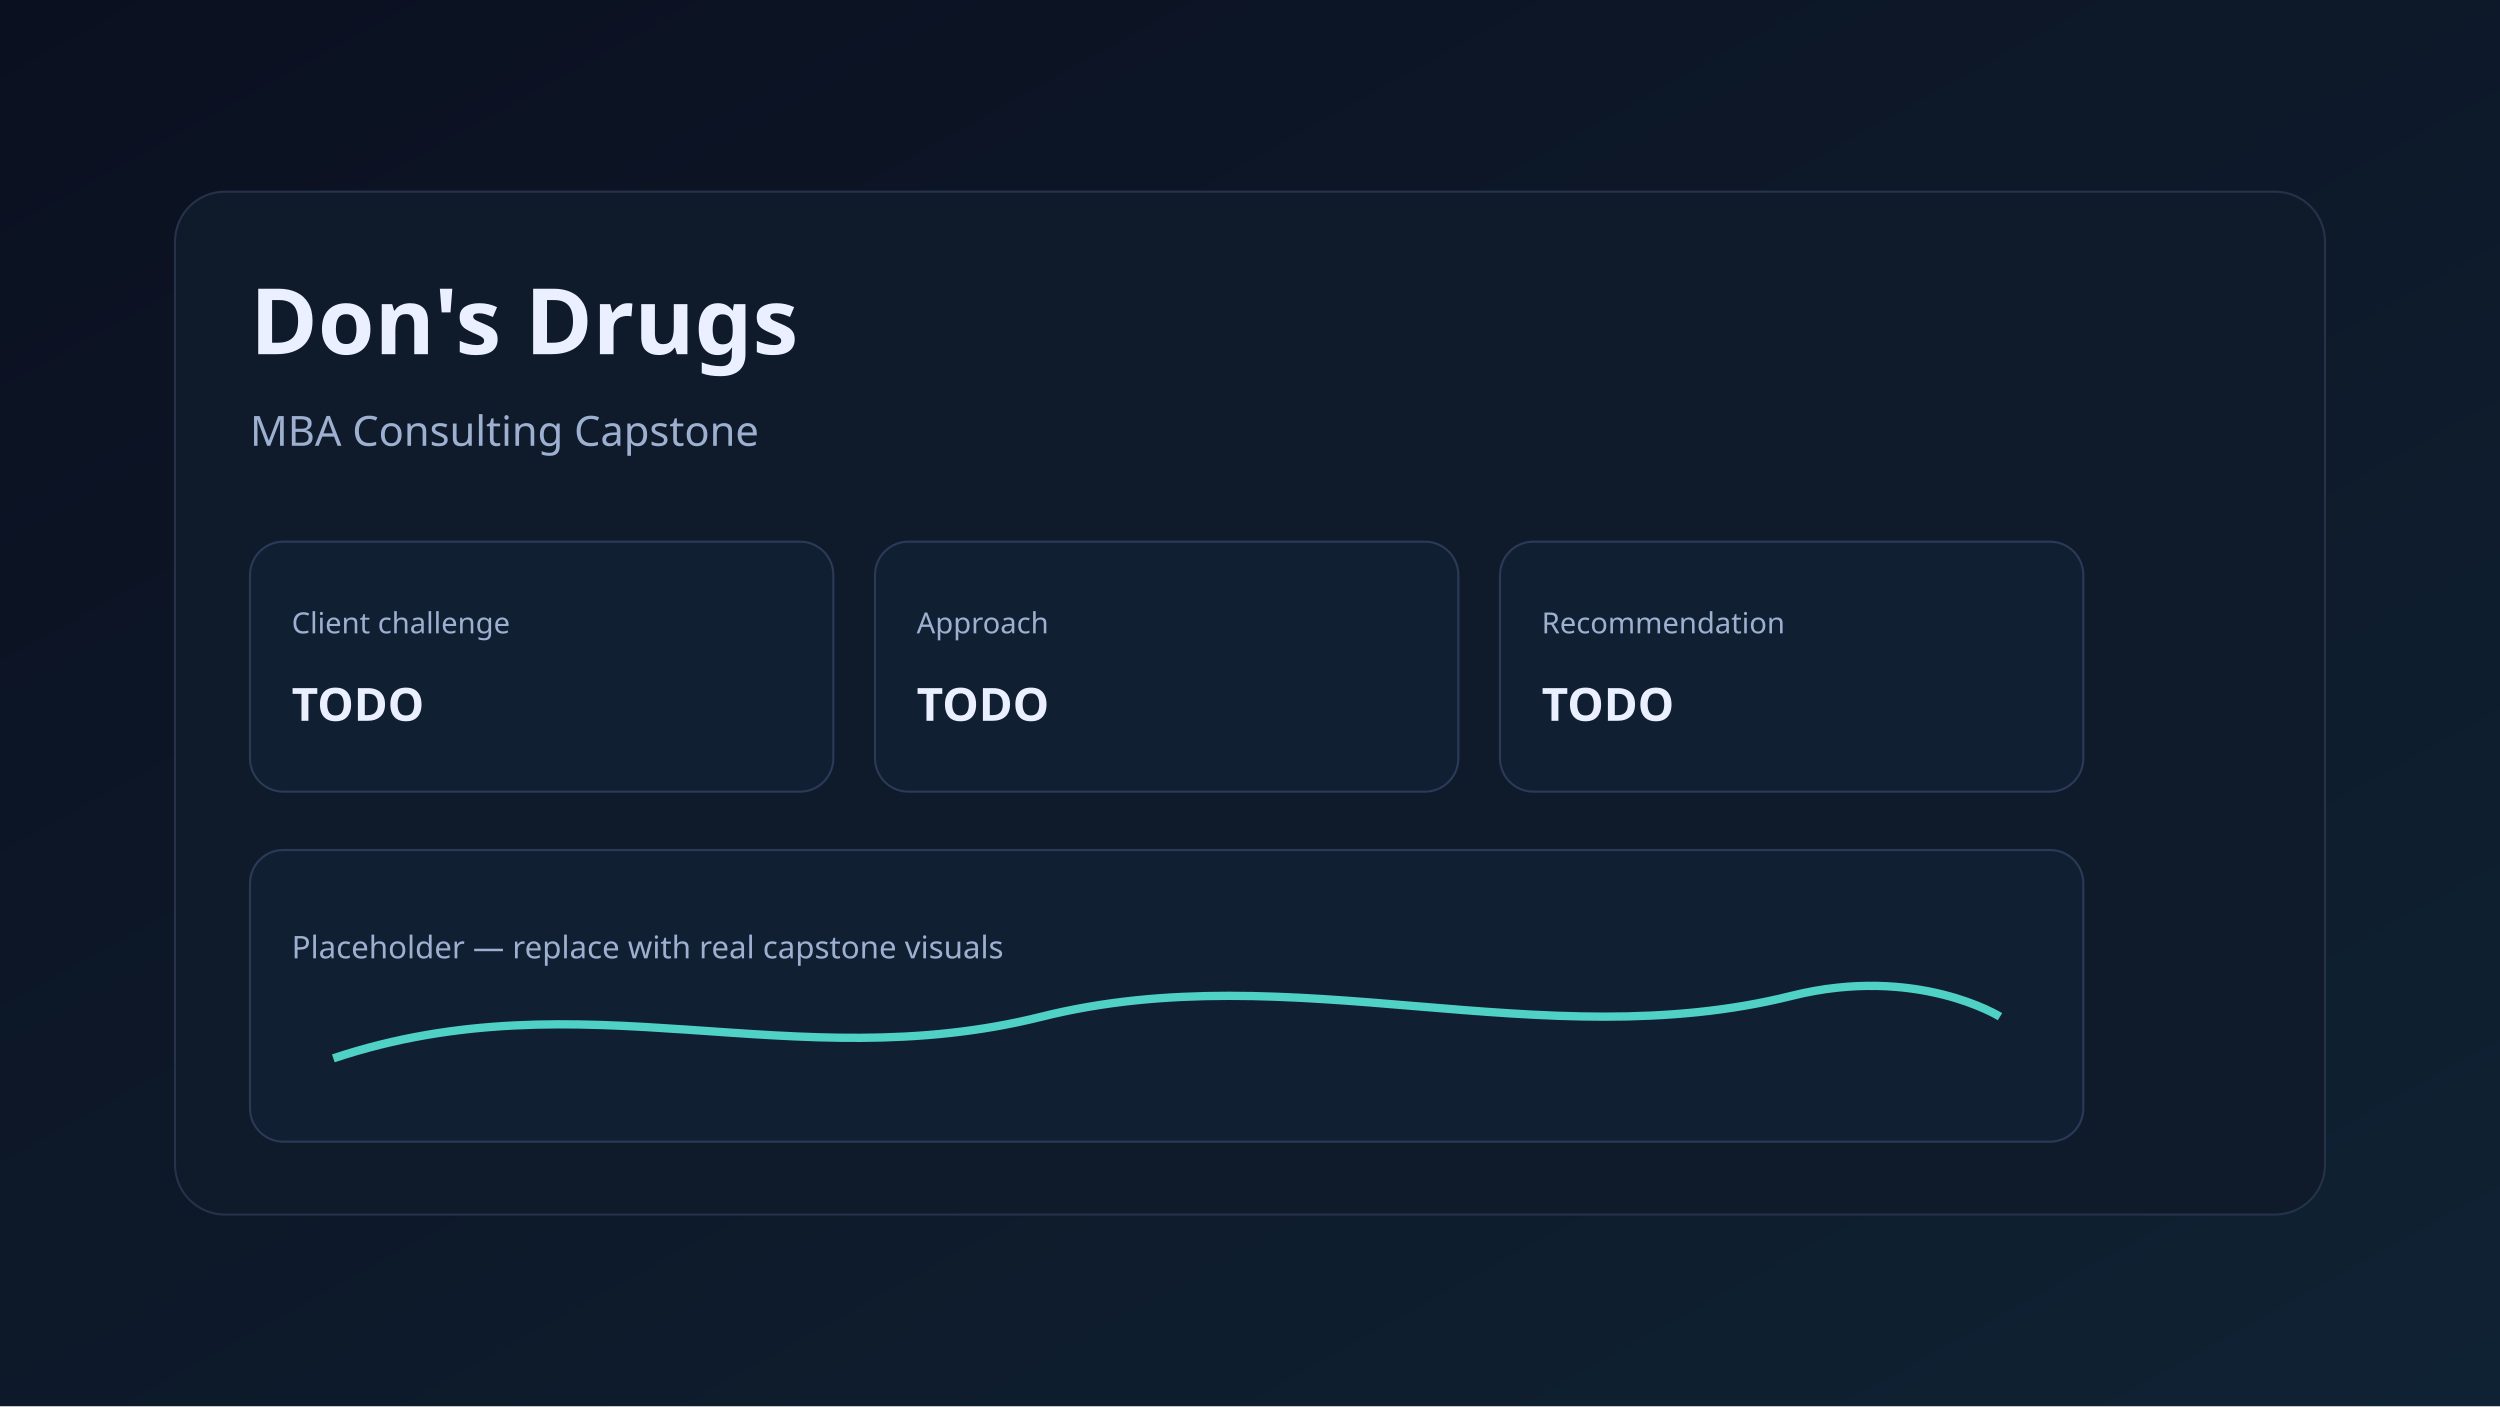
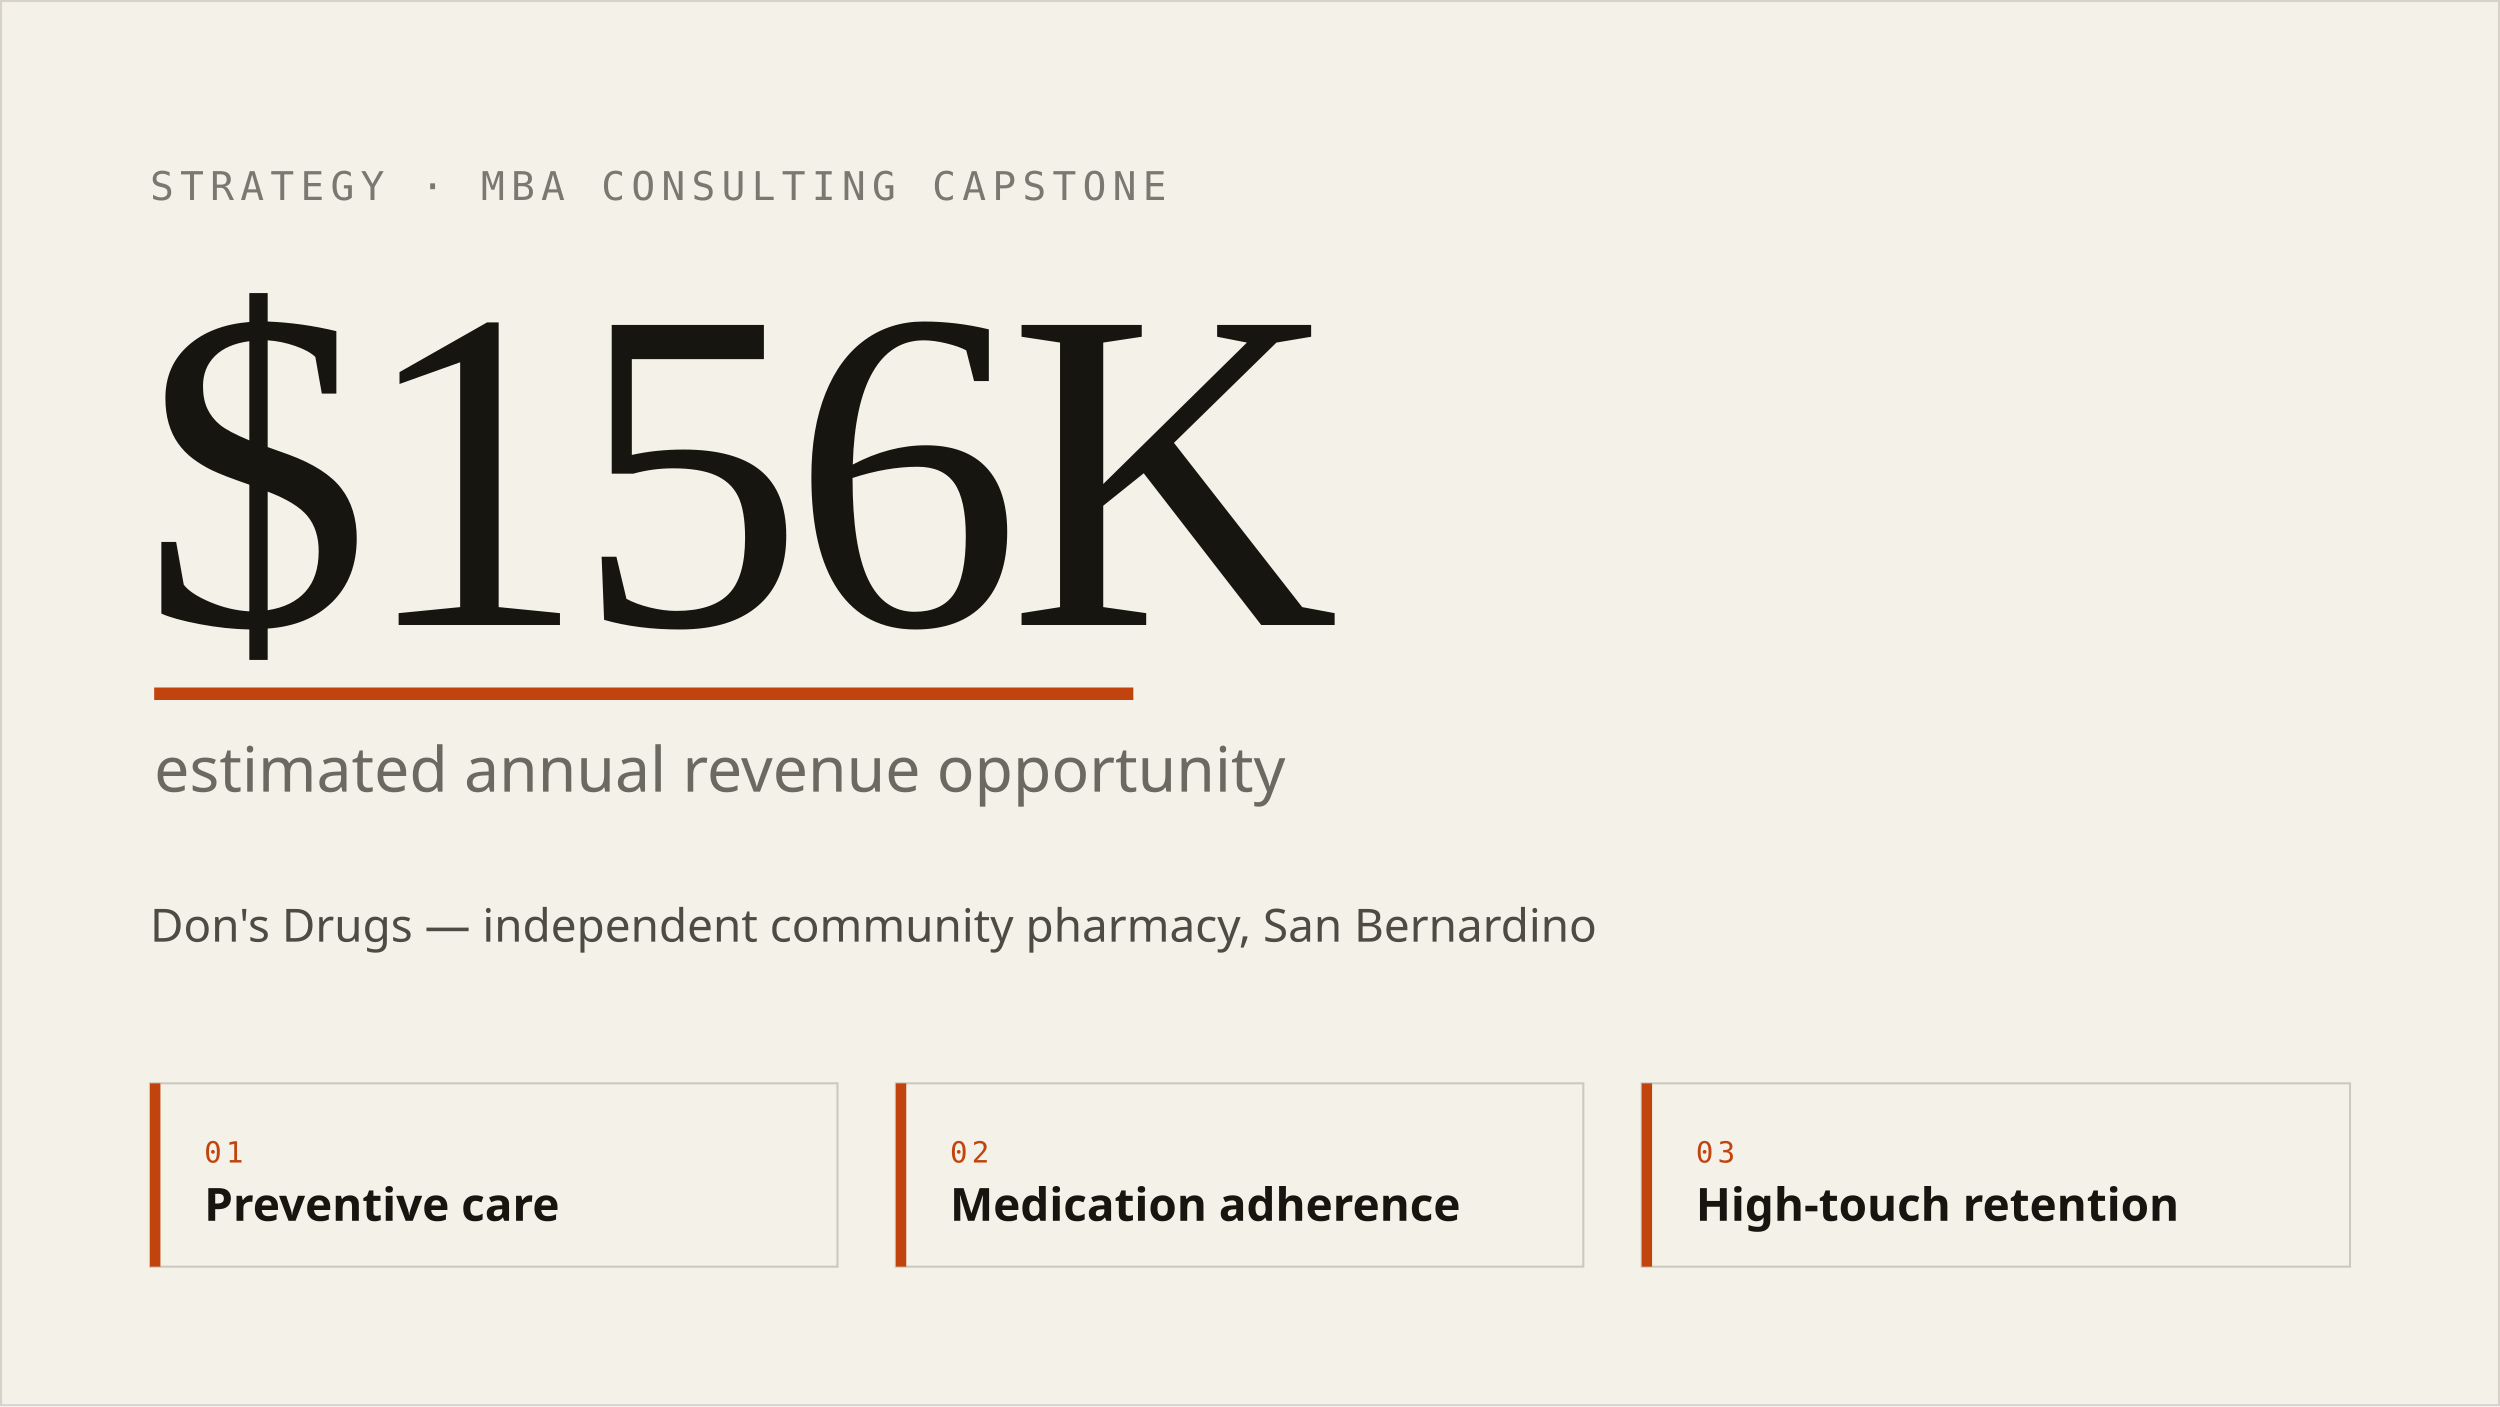
<svg xmlns="http://www.w3.org/2000/svg" width="1200" height="675" viewBox="0 0 1200 675">
-   <defs>
-     <linearGradient id="g" x1="0" y1="0" x2="1" y2="1">
-       <stop offset="0" stop-color="#0b1020" />
-       <stop offset="1" stop-color="#0f2233" />
-     </linearGradient>
-   </defs>
-   <rect width="1200" height="675" fill="url(#g)" />
-   <rect x="84" y="92" width="1032" height="491" rx="24" fill="#0f1a2a" stroke="#25324a" />
-   <text x="120" y="170" fill="#eaf0ff" font-family="ui-sans-serif, system-ui" font-size="44" font-weight="700">Don's Drugs</text>
-   <text x="120" y="214" fill="#9db0d0" font-family="ui-sans-serif, system-ui" font-size="20">MBA Consulting Capstone</text>
-   <g transform="translate(120,260)">
-     <rect width="280" height="120" rx="16" fill="#111f33" stroke="#2a3a57" />
-     <text x="20" y="44" fill="#9db0d0" font-family="ui-sans-serif, system-ui" font-size="14">Client challenge</text>
-     <text x="20" y="86" fill="#eaf0ff" font-family="ui-sans-serif, system-ui" font-size="22" font-weight="700">TODO</text>
-   </g>
-   <g transform="translate(420,260)">
-     <rect width="280" height="120" rx="16" fill="#111f33" stroke="#2a3a57" />
-     <text x="20" y="44" fill="#9db0d0" font-family="ui-sans-serif, system-ui" font-size="14">Approach</text>
-     <text x="20" y="86" fill="#eaf0ff" font-family="ui-sans-serif, system-ui" font-size="22" font-weight="700">TODO</text>
-   </g>
-   <g transform="translate(720,260)">
-     <rect width="280" height="120" rx="16" fill="#111f33" stroke="#2a3a57" />
-     <text x="20" y="44" fill="#9db0d0" font-family="ui-sans-serif, system-ui" font-size="14">Recommendation</text>
-     <text x="20" y="86" fill="#eaf0ff" font-family="ui-sans-serif, system-ui" font-size="22" font-weight="700">TODO</text>
-   </g>
-   <g transform="translate(120,408)">
-     <rect width="880" height="140" rx="16" fill="#111f33" stroke="#2a3a57" />
-     <text x="20" y="52" fill="#9db0d0" font-family="ui-sans-serif, system-ui" font-size="15">Placeholder — replace with real capstone visuals</text>
-     <path d="M40,100 C160,60 260,110 380,80 C500,50 620,100 740,70 C800,55 840,80 840,80" fill="none" stroke="#4fd1c5" stroke-width="4" />
+   <rect width="1200" height="675" fill="#f4f1e8" />
+   <rect x="0.5" y="0.5" width="1199" height="674" fill="none" stroke="#17150f" stroke-opacity="0.14" />
+   <text x="72" y="96" fill="#17150f" fill-opacity="0.55" font-family="ui-monospace, Menlo, monospace" font-size="19" letter-spacing="3">STRATEGY · MBA CONSULTING CAPSTONE</text>
+   <text x="68" y="300" fill="#17150f" font-family="Georgia, 'Times New Roman', serif" font-size="220" font-weight="500" letter-spacing="-6">$156K</text>
+   <rect x="74" y="330" width="470" height="6" fill="#c1440e" />
+   <text x="74" y="380" fill="#17150f" fill-opacity="0.62" font-family="ui-sans-serif, system-ui" font-size="30">estimated annual revenue opportunity</text>
+   <text x="72" y="452" fill="#17150f" fill-opacity="0.75" font-family="ui-sans-serif, system-ui" font-size="22">Don's Drugs — independent community pharmacy, San Bernardino</text>
+   <g font-family="ui-sans-serif, system-ui" font-size="22" fill="#17150f">
+     <g transform="translate(72,520)">
+       <rect width="330" height="88" fill="none" stroke="#17150f" stroke-opacity="0.18" />
+       <rect x="0" y="0" width="5" height="88" fill="#c1440e" />
+       <text x="26" y="38" font-family="ui-monospace, monospace" font-size="14" letter-spacing="2" fill="#c1440e">01</text>
+       <text x="26" y="66" font-weight="600">Preventive care</text>
+     </g>
+     <g transform="translate(430,520)">
+       <rect width="330" height="88" fill="none" stroke="#17150f" stroke-opacity="0.18" />
+       <rect x="0" y="0" width="5" height="88" fill="#c1440e" />
+       <text x="26" y="38" font-family="ui-monospace, monospace" font-size="14" letter-spacing="2" fill="#c1440e">02</text>
+       <text x="26" y="66" font-weight="600">Medication adherence</text>
+     </g>
+     <g transform="translate(788,520)">
+       <rect width="340" height="88" fill="none" stroke="#17150f" stroke-opacity="0.18" />
+       <rect x="0" y="0" width="5" height="88" fill="#c1440e" />
+       <text x="26" y="38" font-family="ui-monospace, monospace" font-size="14" letter-spacing="2" fill="#c1440e">03</text>
+       <text x="26" y="66" font-weight="600">High-touch retention</text>
+     </g>
  </g>
</svg>
